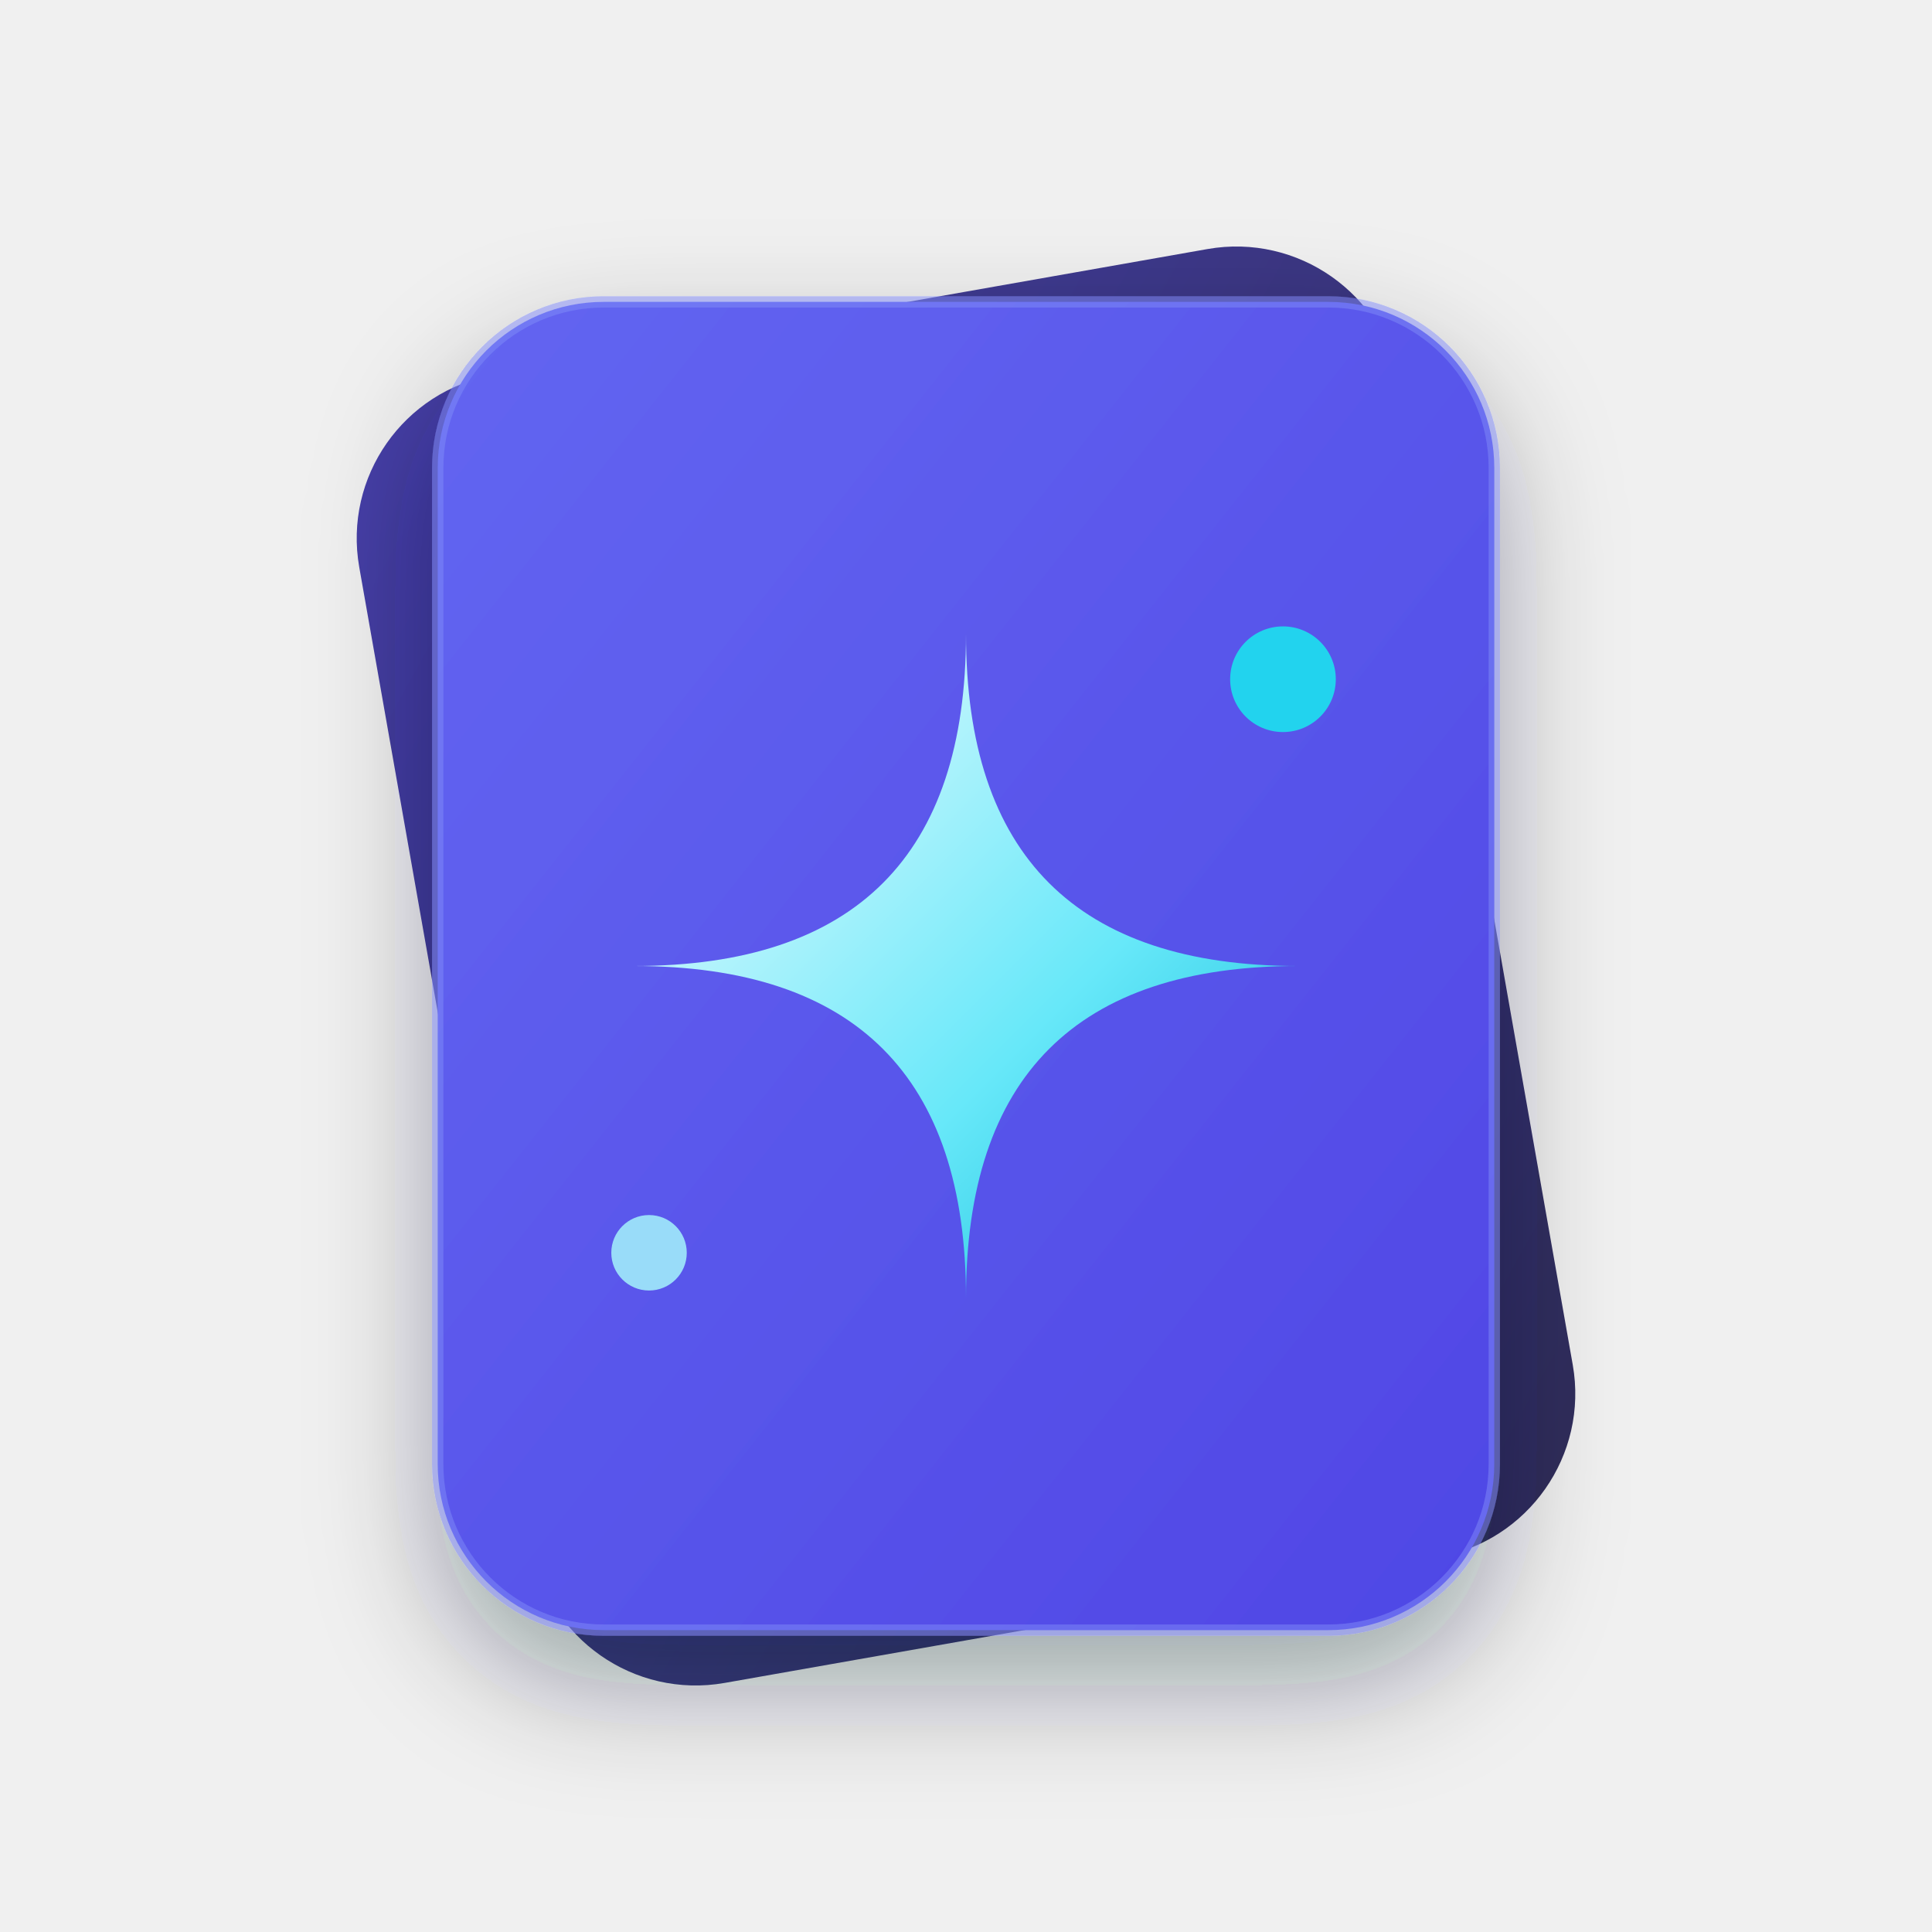
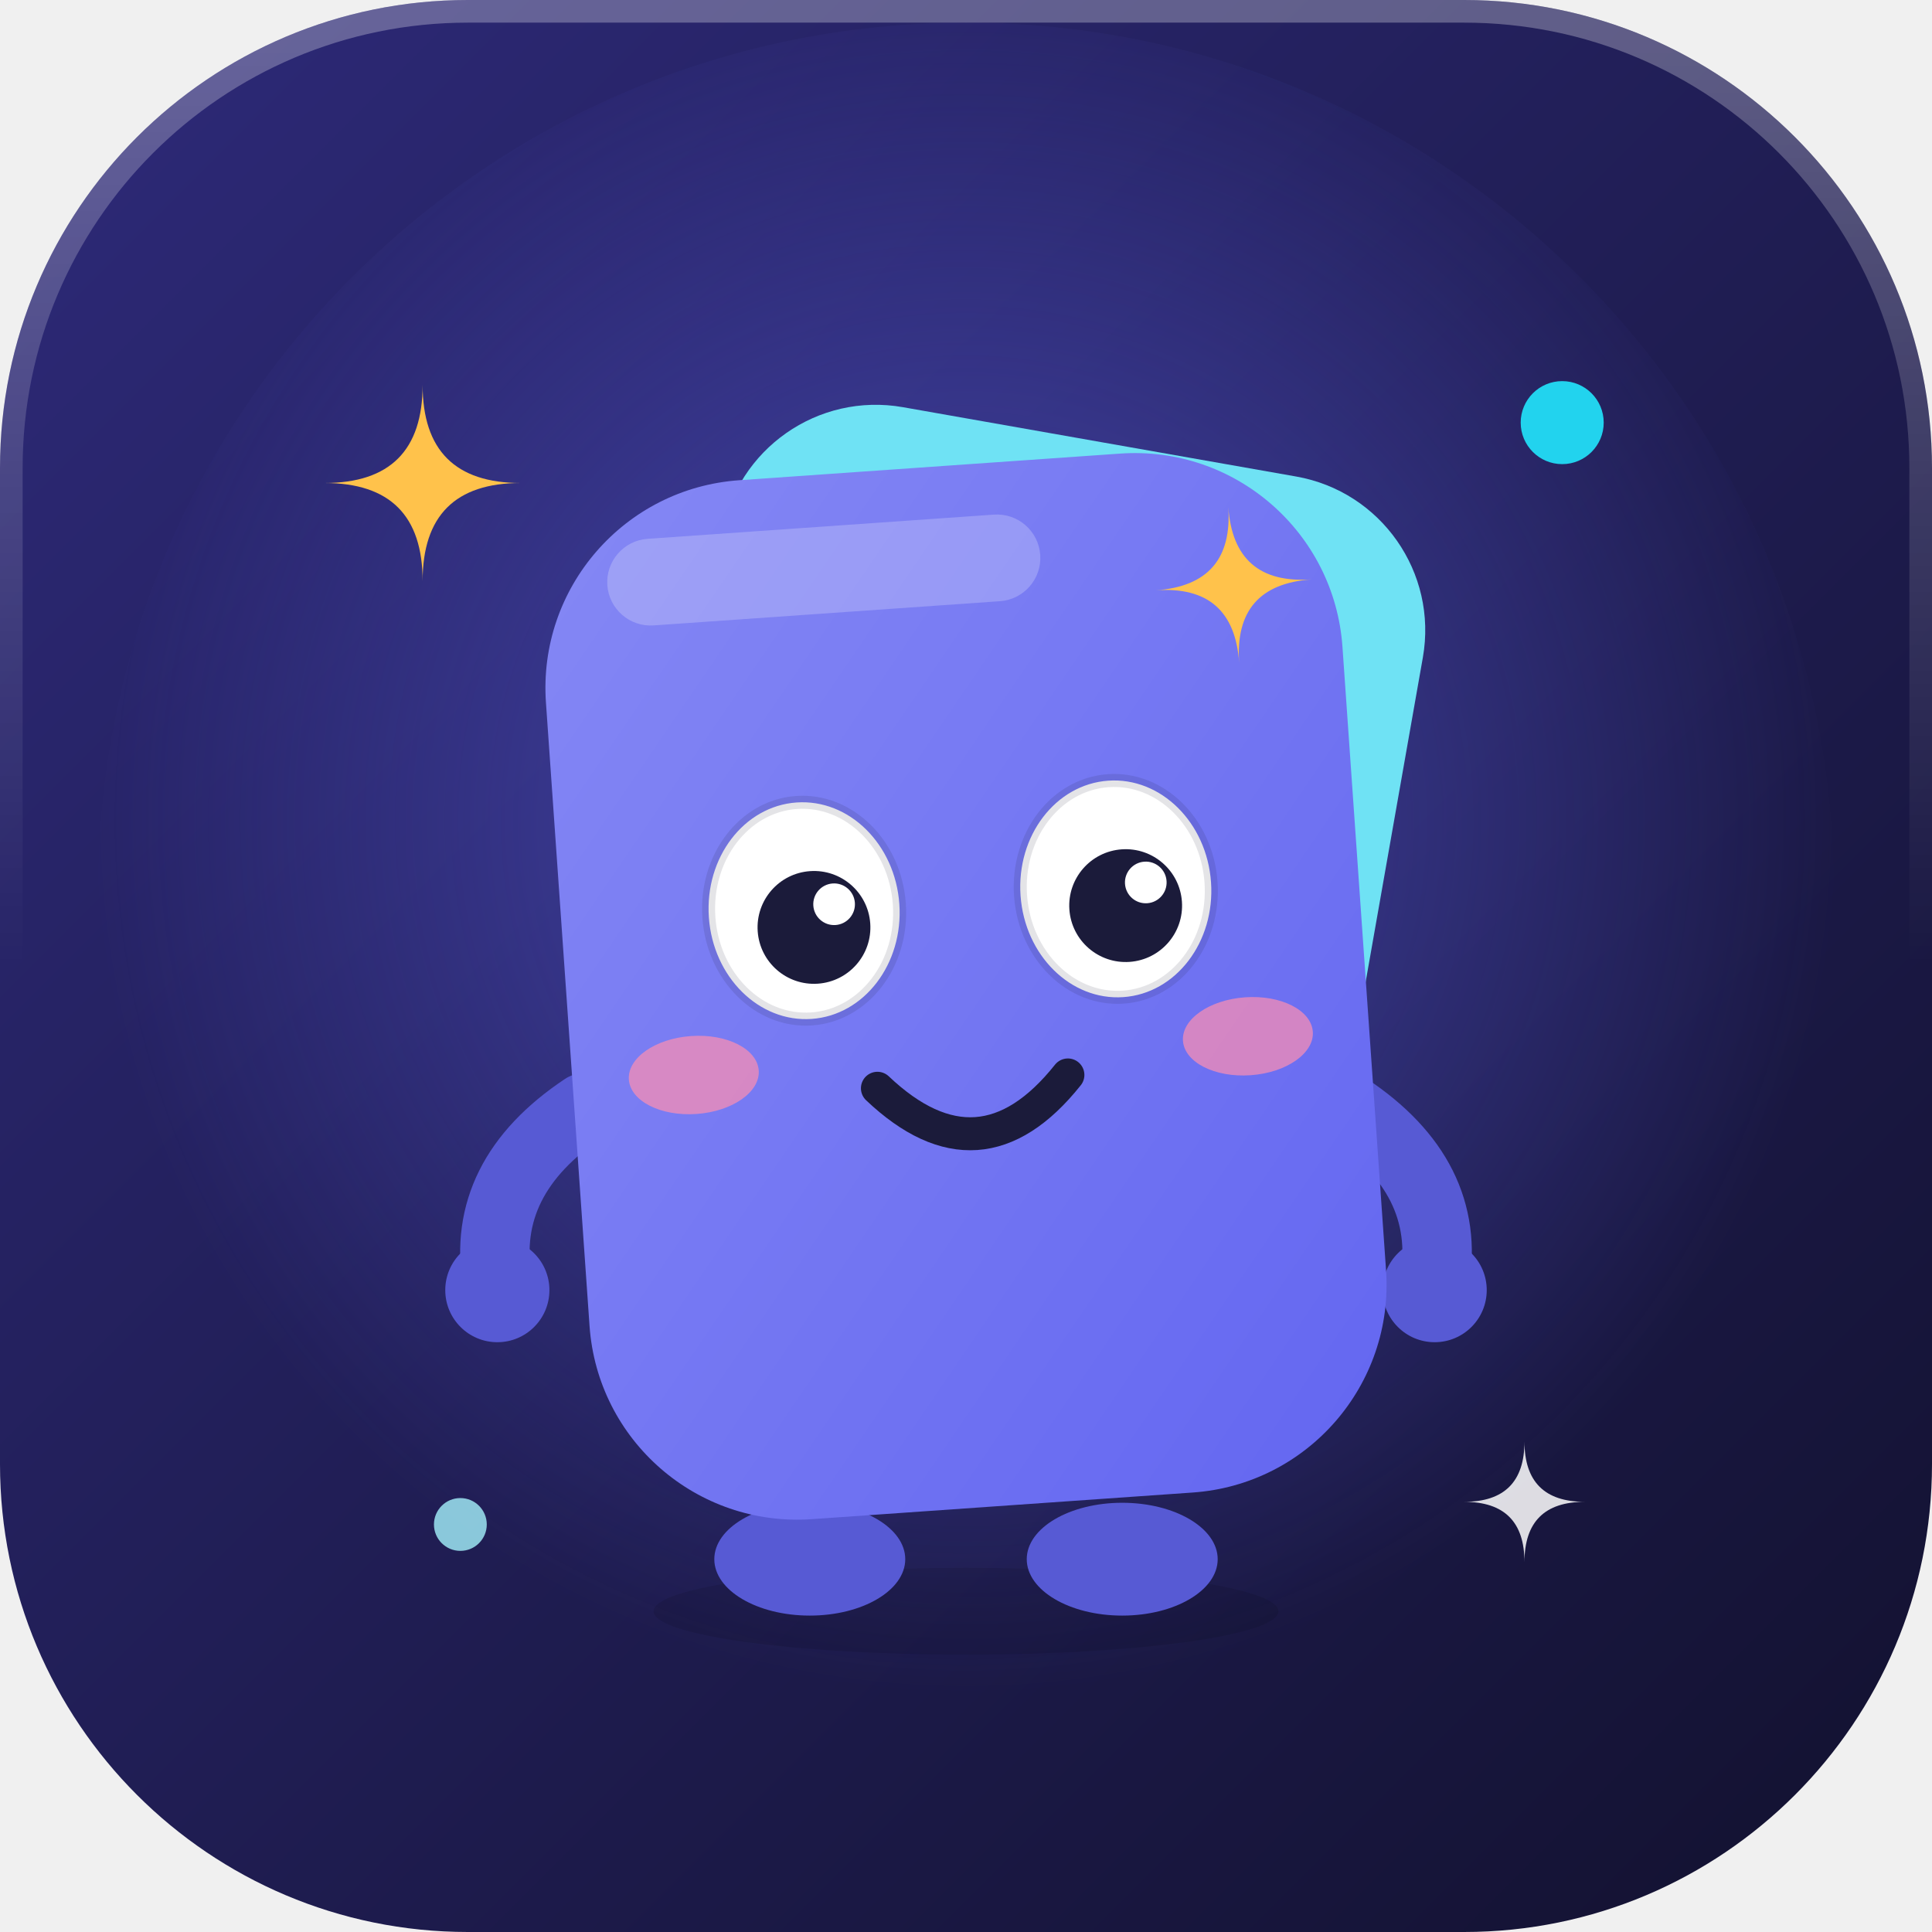
- <svg xmlns="http://www.w3.org/2000/svg" viewBox="0 0 512 512" width="512" height="512">
+ <svg xmlns="http://www.w3.org/2000/svg" width="512" height="512" viewBox="0 0 512 512">
  <defs>
-     <linearGradient id="markCardBack" x1="0%" y1="0%" x2="100%" y2="100%">
-       <stop offset="0%" stop-color="#3730A3" />
-       <stop offset="100%" stop-color="#1E1B4B" />
+     <linearGradient id="bg" x1="0" y1="0" x2="1" y2="1">
+       <stop offset="0" stop-color="#2E2A7A" />
+       <stop offset="1" stop-color="#12112E" />
    </linearGradient>
-     <linearGradient id="markCardFront" x1="0%" y1="0%" x2="100%" y2="100%">
-       <stop offset="0%" stop-color="#6366F1" />
-       <stop offset="100%" stop-color="#4F46E5" />
+     <radialGradient id="glow" cx="0.5" cy="0.46" r="0.5">
+       <stop offset="0" stop-color="#6366F1" stop-opacity="0.55" />
+       <stop offset="1" stop-color="#6366F1" stop-opacity="0" />
+     </radialGradient>
+     <linearGradient id="rim" x1="0" y1="0" x2="0" y2="1">
+       <stop offset="0" stop-color="#FFFFFF" stop-opacity="0.28" />
+       <stop offset="0.5" stop-color="#FFFFFF" stop-opacity="0" />
    </linearGradient>
-     <linearGradient id="markSpark" x1="0%" y1="0%" x2="100%" y2="100%">
-       <stop offset="0%" stop-color="#FFFFFF" />
-       <stop offset="60%" stop-color="#67E8F9" />
-       <stop offset="100%" stop-color="#06B6D4" />
-     </linearGradient>
-     <filter id="markShadow" x="-15%" y="-15%" width="130%" height="130%">
-       <feDropShadow dx="0" dy="14" stdDeviation="16" flood-color="#0F172A" flood-opacity="0.35" />
-     </filter>
  </defs>
-   <rect x="116" y="80" width="280" height="352" rx="44" transform="rotate(-10 256 256)" fill="url(#markCardBack)" opacity="0.92" />
-   <rect x="116" y="80" width="280" height="352" rx="44" fill="url(#markCardFront)" filter="url(#markShadow)" stroke="#818CF8" stroke-width="3" stroke-opacity="0.5" />
-   <path d="M 256 168 Q 256 256 168 256 Q 256 256 256 344 Q 256 256 344 256 Q 256 256 256 168 Z" fill="url(#markSpark)" />
-   <circle cx="340" cy="180" r="14" fill="#22D3EE" />
-   <circle cx="172" cy="332" r="10" fill="#A5F3FC" opacity="0.85" />
+   <rect x="0" y="0" width="512" height="512" rx="124" fill="url(#bg)" />
+   <rect x="3" y="3" width="506" height="506" rx="121" fill="none" stroke="url(#rim)" stroke-width="6" />
+   <circle cx="256" cy="236" r="230" fill="url(#glow)" />
+   <path d="M 112 102 Q 112 128 138 128 Q 112 128 112 154 Q 112 128 86 128 Q 112 128 112 102 Z" fill="#FFC24B" />
+   <path d="M 404 382 Q 404 398 420 398 Q 404 398 404 414 Q 404 398 388 398 Q 404 398 404 382 Z" fill="#FFFFFF" opacity="0.85" />
+   <circle cx="414" cy="112" r="11" fill="#22D3EE" />
+   <circle cx="122" cy="404" r="7" fill="#A5F3FC" opacity="0.8" />
+   <g transform="translate(118 91.2) scale(2.3)">
+     <g>
+       <defs>
+         <linearGradient id="bodym" x1="0" y1="0" x2="1" y2="1">
+           <stop offset="0" stop-color="#8588f4" />
+           <stop offset="1" stop-color="#6366F1" />
+         </linearGradient>
+       </defs>
+       <ellipse cx="60" cy="146" rx="36" ry="5" fill="#000000" opacity="0.1" />
+       <g transform="rotate(10 63 70)">
+         <rect x="24" y="10" width="82" height="112" rx="18" fill="#6fe2f4" />
+       </g>
+       <path d="M 16 88 Q 4 96 6 108" stroke="#575ad4" stroke-width="8" stroke-linecap="round" fill="none" />
+       <circle cx="6" cy="109" r="6" fill="#575ad4" />
+       <path d="M 104 88 Q 116 96 114 108" stroke="#575ad4" stroke-width="8" stroke-linecap="round" fill="none" />
+       <circle cx="114" cy="109" r="6" fill="#575ad4" />
+       <ellipse cx="42" cy="140" rx="11" ry="6.5" fill="#575ad4" />
+       <ellipse cx="78" cy="140" rx="11" ry="6.5" fill="#575ad4" />
+       <g transform="rotate(-4 60 74)">
+         <rect x="14" y="14" width="92" height="120" rx="24" fill="url(#bodym)" />
+         <rect x="22" y="20" width="50" height="10" rx="5" fill="#FFFFFF" opacity="0.22" />
+         <path d="M 94 21 Q 94 30 103 30 Q 94 30 94 39 Q 94 30 85 30 Q 94 30 94 21 Z" fill="#FFC24B" />
+         <ellipse cx="42" cy="64" rx="11" ry="12.5" fill="#FFFFFF" stroke="#1B1B3A" stroke-opacity="0.12" stroke-width="1.5" />
+         <circle cx="43" cy="66" r="6.5" fill="#1B1B3A" />
+         <circle cx="45.5" cy="63.5" r="2.4" fill="#FFFFFF" />
+         <ellipse cx="78" cy="64" rx="11" ry="12.5" fill="#FFFFFF" stroke="#1B1B3A" stroke-opacity="0.12" stroke-width="1.5" />
+         <circle cx="79" cy="66" r="6.5" fill="#1B1B3A" />
+         <circle cx="81.5" cy="63.5" r="2.4" fill="#FFFFFF" />
+         <ellipse cx="28" cy="82" rx="7.5" ry="4.5" fill="#FF8FB1" opacity="0.7" />
+         <ellipse cx="92" cy="82" rx="7.5" ry="4.5" fill="#FF8FB1" opacity="0.7" />
+         <path d="M 49 85 Q 60 97 71 85" stroke="#1B1B3A" stroke-width="3.8" stroke-linecap="round" fill="none" />
+       </g>
+     </g>
+   </g>
</svg>
